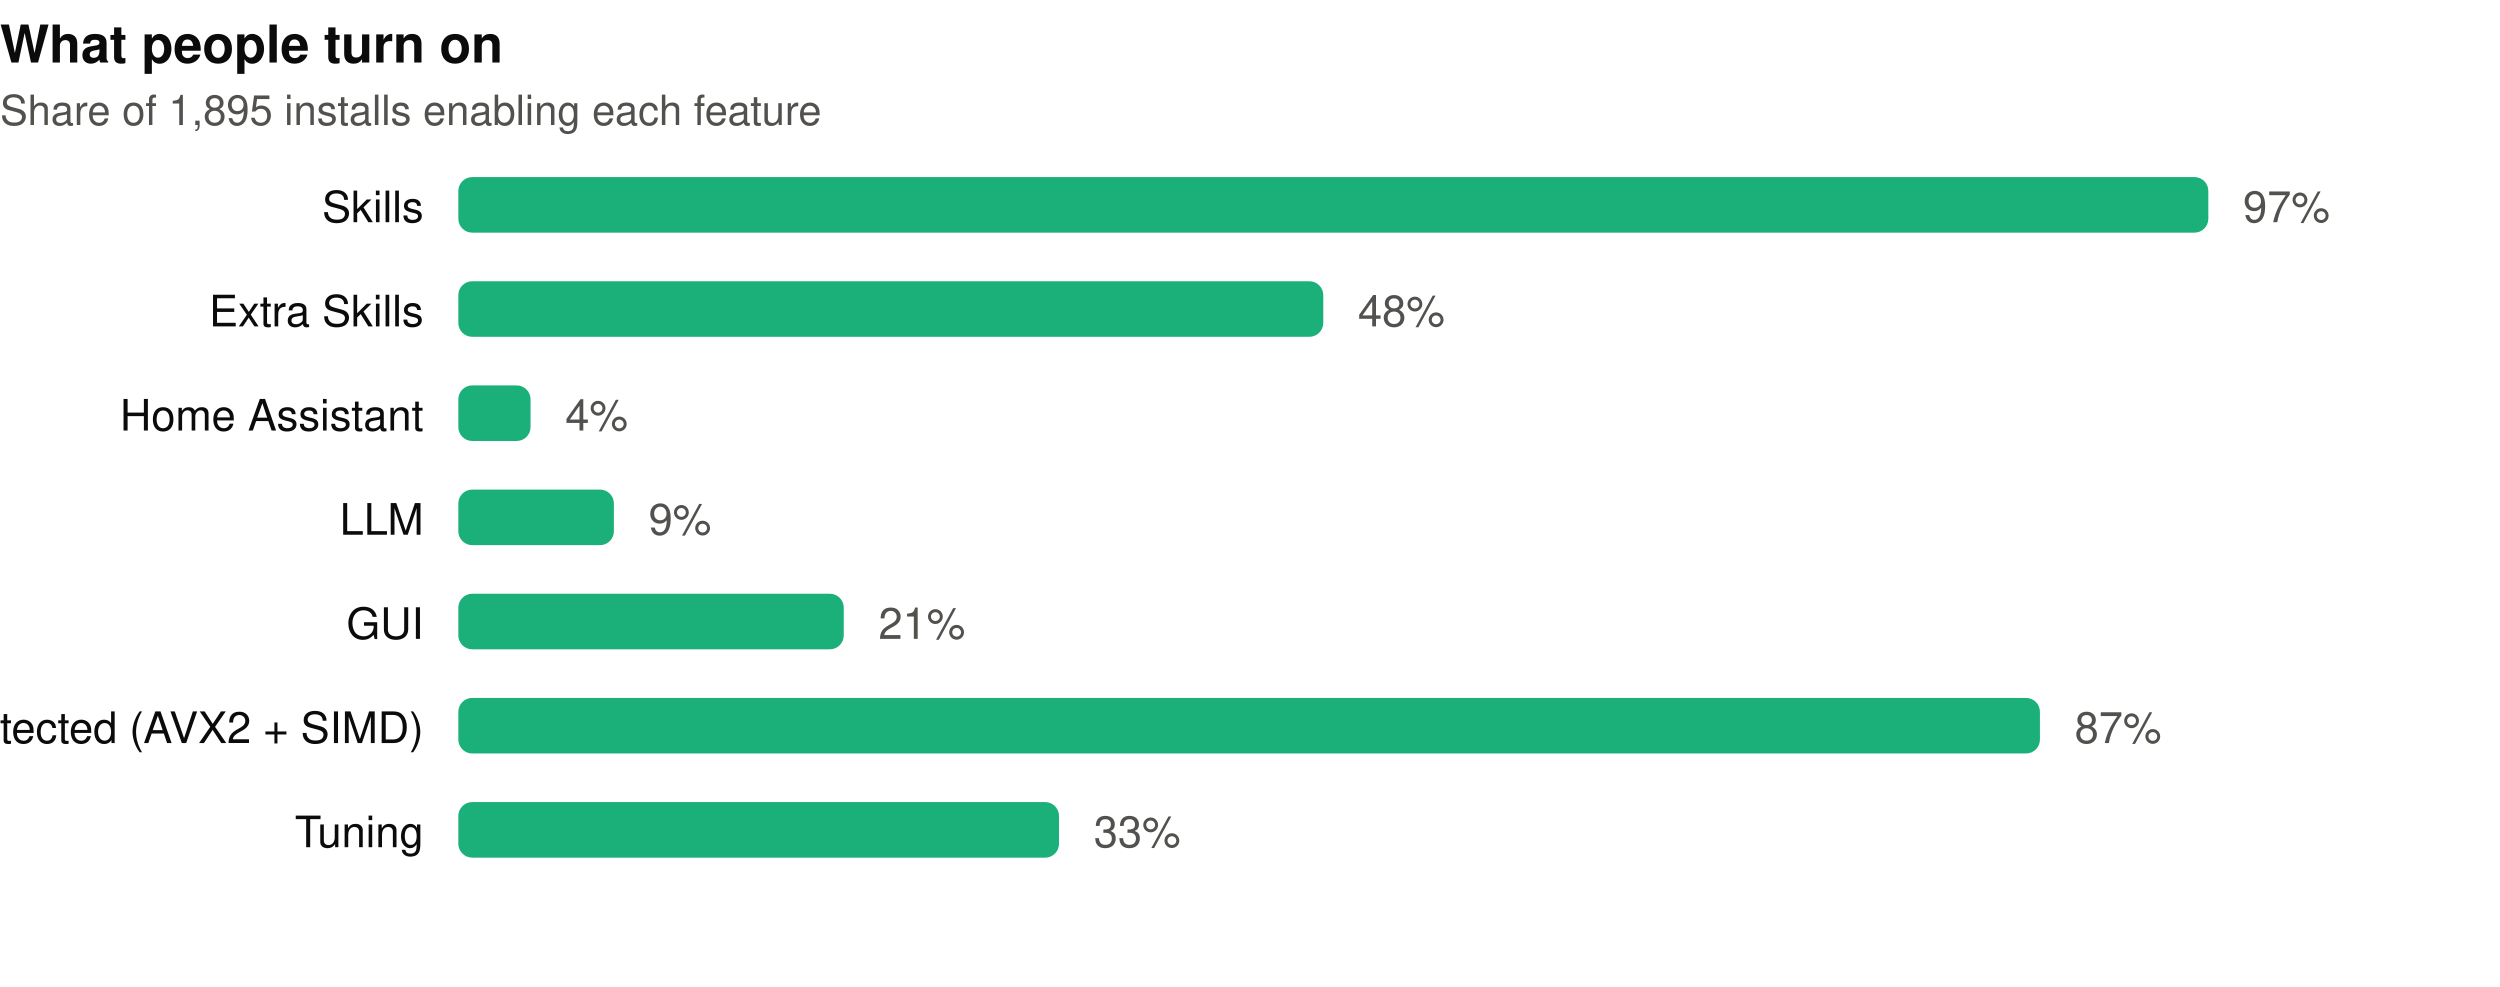
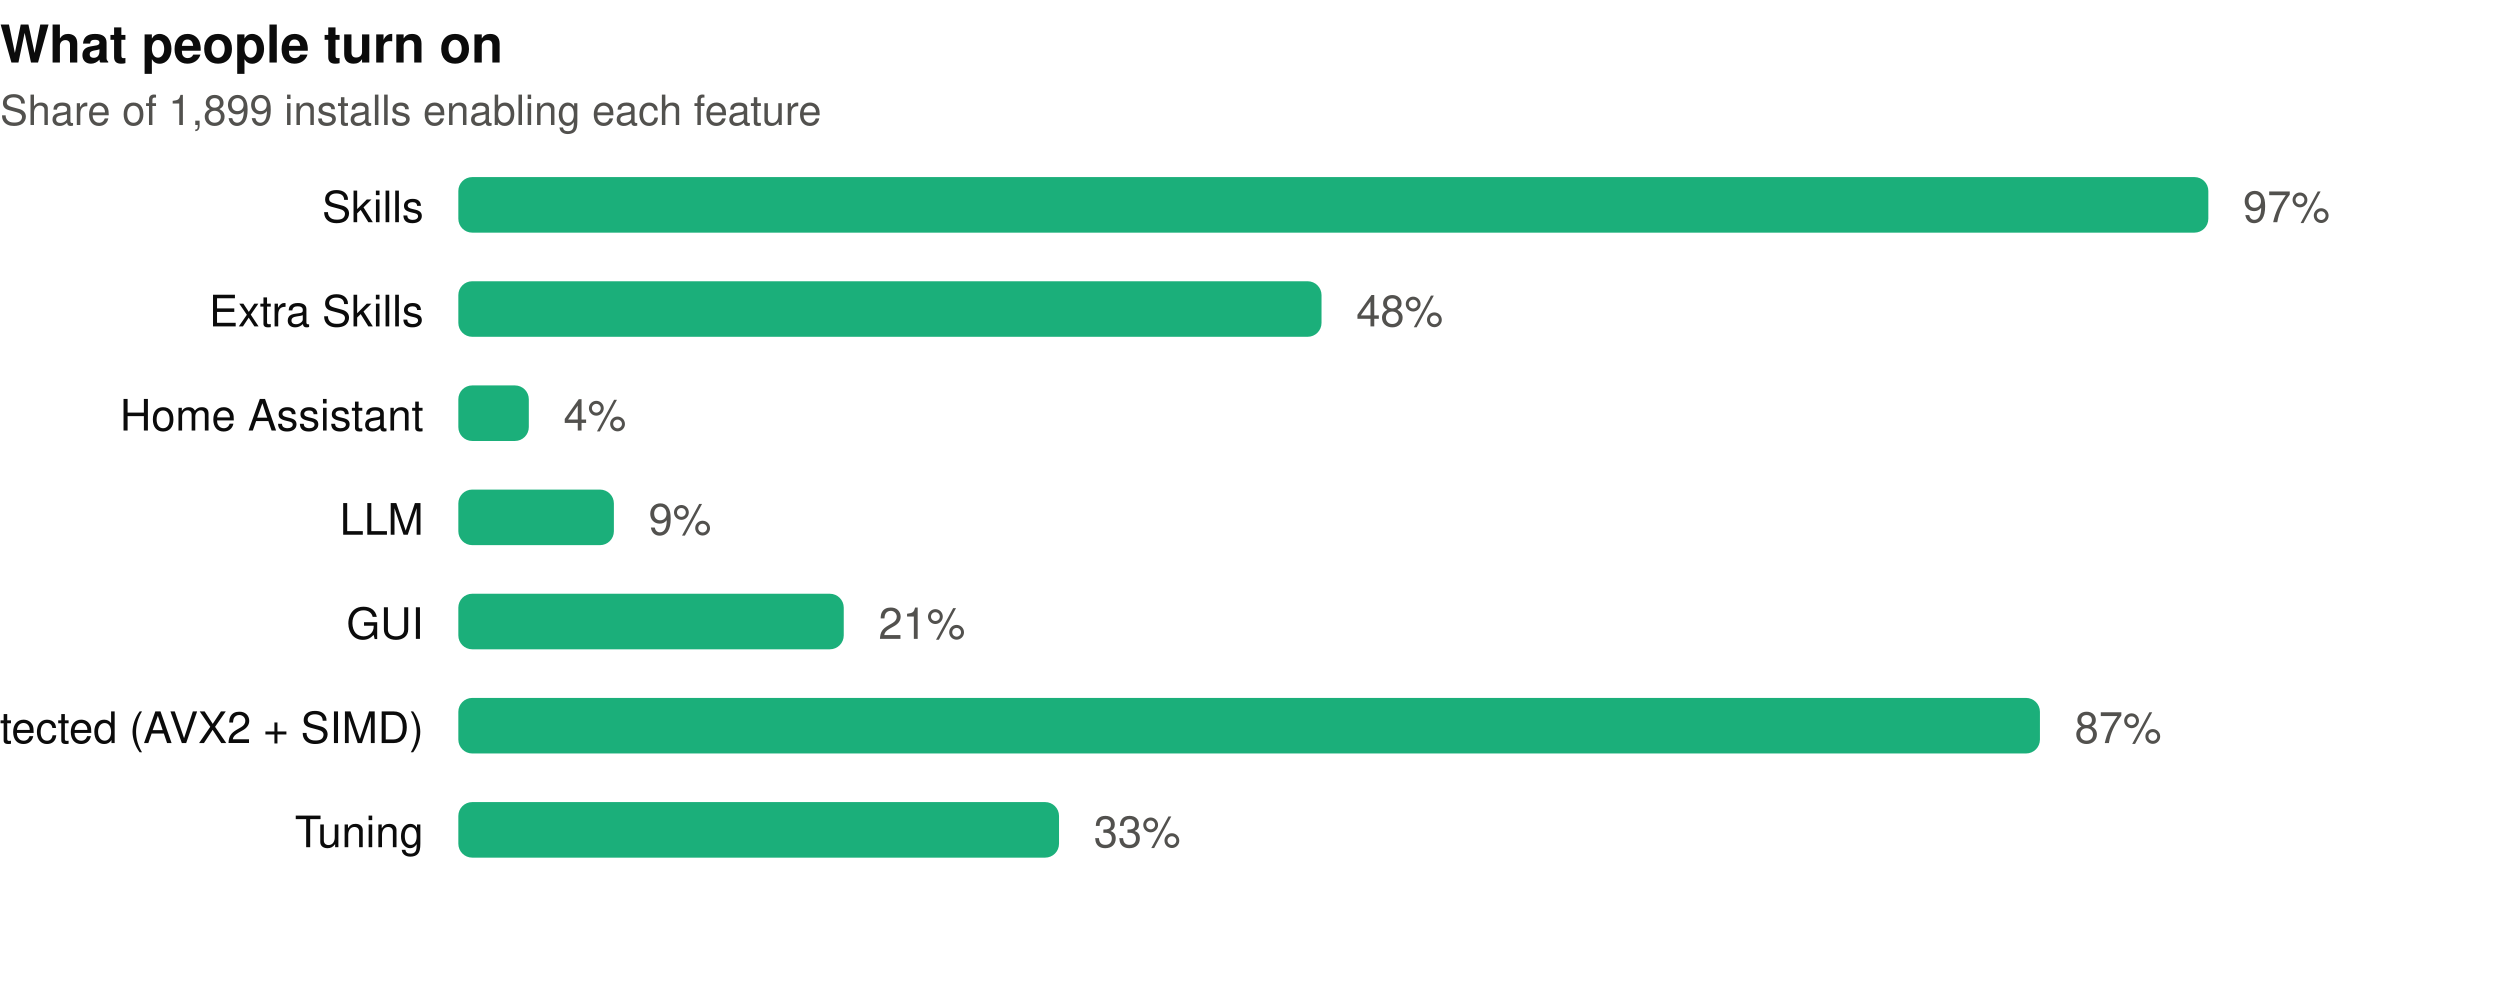
- <svg xmlns="http://www.w3.org/2000/svg" width="720" height="284" viewBox="0 0 720 284" role="img" aria-label="What people turn on. Share of 1,895 installs enabling each feature">
+ <svg xmlns="http://www.w3.org/2000/svg" width="720" height="284" viewBox="0 0 720 284" role="img" aria-label="What people turn on. Share of 1,899 installs enabling each feature">
  <text x="0" y="18" font-family="ui-sans-serif,-apple-system,BlinkMacSystemFont,'Segoe UI',Helvetica,Arial,sans-serif" font-size="15" font-weight="600" fill="#0b0b0b">What people turn on</text>
-   <text x="0" y="36" font-family="ui-sans-serif,-apple-system,BlinkMacSystemFont,'Segoe UI',Helvetica,Arial,sans-serif" font-size="12" fill="#52514e">Share of 1,895 installs enabling each feature</text>
+   <text x="0" y="36" font-family="ui-sans-serif,-apple-system,BlinkMacSystemFont,'Segoe UI',Helvetica,Arial,sans-serif" font-size="12" fill="#52514e">Share of 1,899 installs enabling each feature</text>
  <text x="122" y="64.0" text-anchor="end" font-family="ui-sans-serif,-apple-system,BlinkMacSystemFont,'Segoe UI',Helvetica,Arial,sans-serif" font-size="12.5" fill="#0b0b0b">Skills</text>
  <rect x="132" y="51.0" width="504.0" height="16" rx="4" fill="#1baf7a" />
  <text x="646.0" y="64.0" font-family="ui-sans-serif,-apple-system,BlinkMacSystemFont,'Segoe UI',Helvetica,Arial,sans-serif" font-size="12.5" fill="#52514e">97%</text>
  <text x="122" y="94.0" text-anchor="end" font-family="ui-sans-serif,-apple-system,BlinkMacSystemFont,'Segoe UI',Helvetica,Arial,sans-serif" font-size="12.5" fill="#0b0b0b">Extra Skills</text>
-   <rect x="132" y="81.0" width="249.1" height="16" rx="4" fill="#1baf7a" />
-   <text x="391.1" y="94.0" font-family="ui-sans-serif,-apple-system,BlinkMacSystemFont,'Segoe UI',Helvetica,Arial,sans-serif" font-size="12.5" fill="#52514e">48%</text>
+   <rect x="132" y="81.0" width="248.6" height="16" rx="4" fill="#1baf7a" />
+   <text x="390.6" y="94.0" font-family="ui-sans-serif,-apple-system,BlinkMacSystemFont,'Segoe UI',Helvetica,Arial,sans-serif" font-size="12.5" fill="#52514e">48%</text>
  <text x="122" y="124.0" text-anchor="end" font-family="ui-sans-serif,-apple-system,BlinkMacSystemFont,'Segoe UI',Helvetica,Arial,sans-serif" font-size="12.5" fill="#0b0b0b">Home Assistant</text>
-   <rect x="132" y="111.0" width="20.8" height="16" rx="4" fill="#1baf7a" />
-   <text x="162.8" y="124.0" font-family="ui-sans-serif,-apple-system,BlinkMacSystemFont,'Segoe UI',Helvetica,Arial,sans-serif" font-size="12.5" fill="#52514e">4%</text>
+   <rect x="132" y="111.0" width="20.3" height="16" rx="4" fill="#1baf7a" />
+   <text x="162.3" y="124.0" font-family="ui-sans-serif,-apple-system,BlinkMacSystemFont,'Segoe UI',Helvetica,Arial,sans-serif" font-size="12.5" fill="#52514e">4%</text>
  <text x="122" y="154.0" text-anchor="end" font-family="ui-sans-serif,-apple-system,BlinkMacSystemFont,'Segoe UI',Helvetica,Arial,sans-serif" font-size="12.5" fill="#0b0b0b">LLM</text>
  <rect x="132" y="141.0" width="44.8" height="16" rx="4" fill="#1baf7a" />
  <text x="186.8" y="154.0" font-family="ui-sans-serif,-apple-system,BlinkMacSystemFont,'Segoe UI',Helvetica,Arial,sans-serif" font-size="12.5" fill="#52514e">9%</text>
  <text x="122" y="184.0" text-anchor="end" font-family="ui-sans-serif,-apple-system,BlinkMacSystemFont,'Segoe UI',Helvetica,Arial,sans-serif" font-size="12.5" fill="#0b0b0b">GUI</text>
  <rect x="132" y="171.0" width="111.0" height="16" rx="4" fill="#1baf7a" />
  <text x="253.0" y="184.0" font-family="ui-sans-serif,-apple-system,BlinkMacSystemFont,'Segoe UI',Helvetica,Arial,sans-serif" font-size="12.5" fill="#52514e">21%</text>
  <text x="122" y="214.0" text-anchor="end" font-family="ui-sans-serif,-apple-system,BlinkMacSystemFont,'Segoe UI',Helvetica,Arial,sans-serif" font-size="12.5" fill="#0b0b0b">CPU capability detected (AVX2 + SIMD)</text>
  <rect x="132" y="201.0" width="455.5" height="16" rx="4" fill="#1baf7a" />
  <text x="597.5" y="214.0" font-family="ui-sans-serif,-apple-system,BlinkMacSystemFont,'Segoe UI',Helvetica,Arial,sans-serif" font-size="12.5" fill="#52514e">87%</text>
  <text x="122" y="244.0" text-anchor="end" font-family="ui-sans-serif,-apple-system,BlinkMacSystemFont,'Segoe UI',Helvetica,Arial,sans-serif" font-size="12.5" fill="#0b0b0b">Tuning</text>
  <rect x="132" y="231.0" width="173.0" height="16" rx="4" fill="#1baf7a" />
  <text x="315.0" y="244.0" font-family="ui-sans-serif,-apple-system,BlinkMacSystemFont,'Segoe UI',Helvetica,Arial,sans-serif" font-size="12.5" fill="#52514e">33%</text>
</svg>
